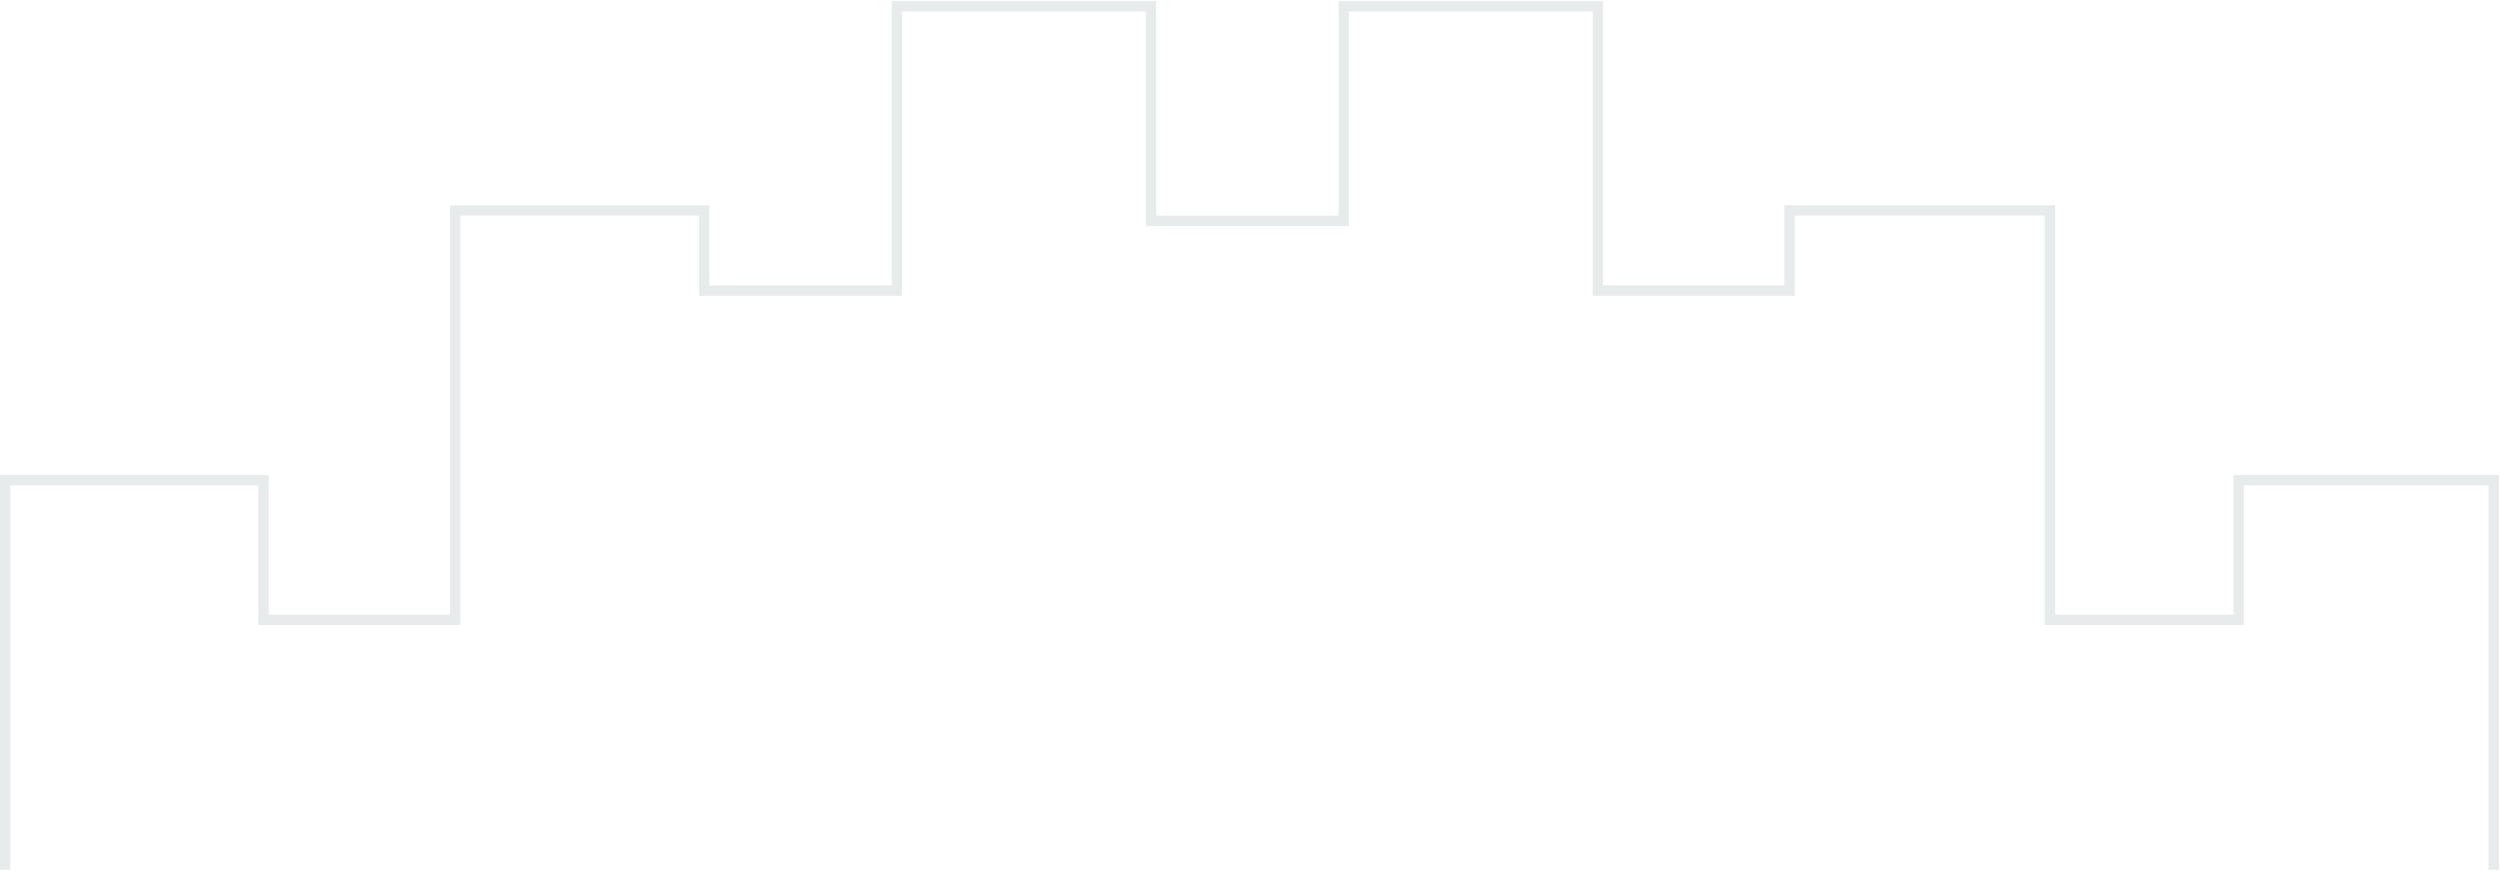
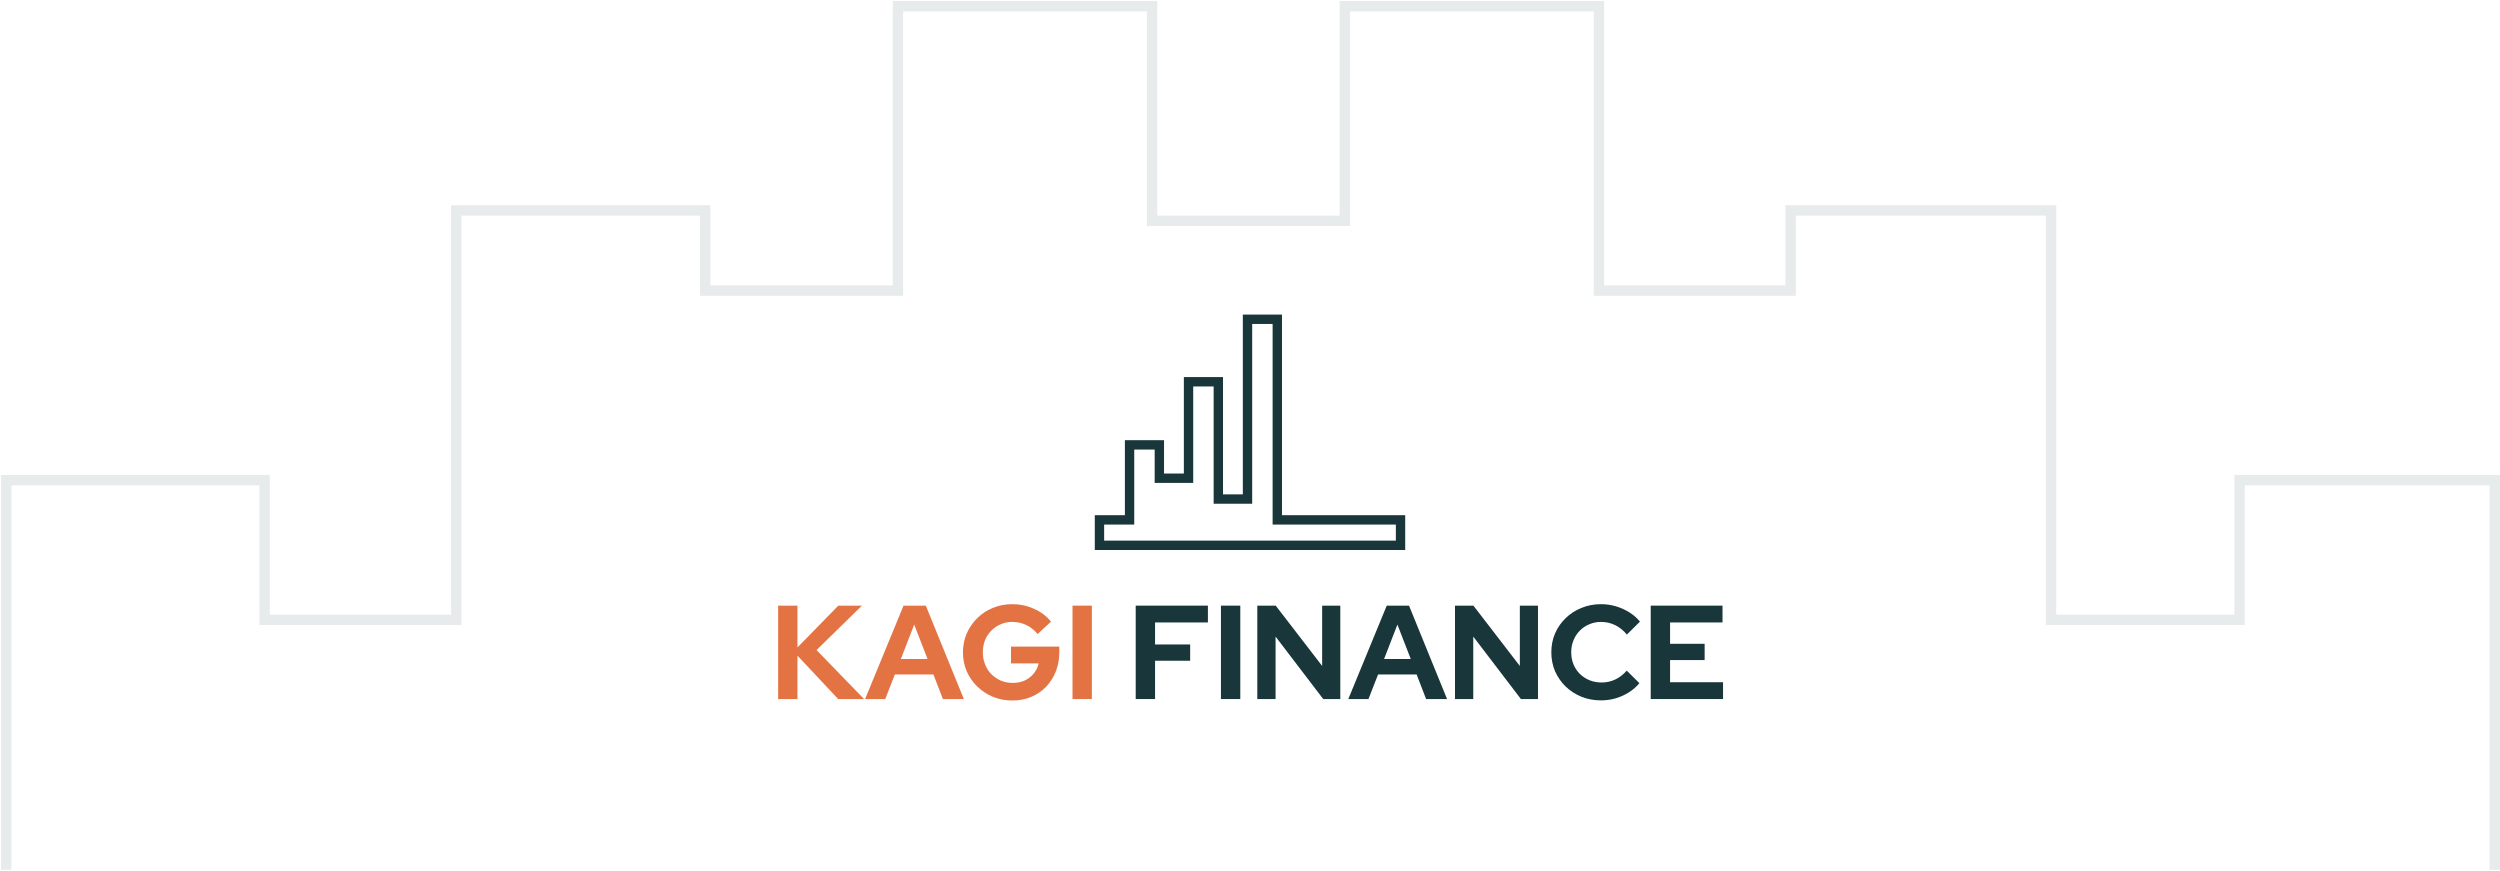
<svg xmlns="http://www.w3.org/2000/svg" width="1200" height="418" viewBox="0 0 1200 418" fill="none">
-   <path opacity="0.1" d="M2.5 417.5V230.5H126.5V297.5H218.5V101H338V139.5H430.5V3H552.5V106H645V3H767V139.5H859V101H984V297.5H1074.5V230.5H1197V417.5" stroke="#19363A" stroke-width="5" />
+   <path fill-rule="evenodd" clip-rule="evenodd" d="M596.558 151H615.349V247.293H674.5V264H525.5V247.293H539.945V211.293H558.737V227.293H568.251V181H587.043V237.293H596.558V151ZM601.05 155.5V241.793H582.55V185.5H572.744V231.793H554.244V215.793H544.437V251.793H529.992V259.5H670.008V251.793H610.857V155.5H601.05Z" fill="#19363A" />
+   <path d="M792.345 335.542V290.705H826.805V298.775H801.633V309.024H818.222V316.838H801.633V327.471H827.062V335.542H792.345Z" fill="#19363A" />
+   <path d="M768.468 336.182C765.137 336.182 762.02 335.606 759.116 334.453C756.213 333.257 753.672 331.613 751.494 329.521C749.359 327.428 747.672 324.994 746.434 322.219C745.238 319.4 744.64 316.368 744.64 313.123C744.64 309.835 745.238 306.803 746.434 304.028C747.672 301.209 749.38 298.754 751.558 296.661C753.736 294.569 756.255 292.946 759.116 291.793C762.02 290.598 765.137 290 768.468 290C770.945 290 773.336 290.342 775.642 291.025C777.948 291.708 780.083 292.669 782.047 293.907C784.054 295.146 785.762 296.64 787.171 298.391L780.894 304.604C779.272 302.597 777.393 301.081 775.258 300.056C773.165 299.031 770.902 298.519 768.468 298.519C766.461 298.519 764.582 298.903 762.831 299.672C761.081 300.398 759.565 301.423 758.284 302.747C757.003 304.028 755.999 305.565 755.273 307.358C754.547 309.109 754.184 311.031 754.184 313.123C754.184 315.173 754.547 317.094 755.273 318.888C755.999 320.639 757.024 322.176 758.348 323.5C759.671 324.781 761.209 325.784 762.959 326.51C764.753 327.236 766.696 327.599 768.788 327.599C771.137 327.599 773.336 327.108 775.386 326.126C777.435 325.144 779.25 323.734 780.83 321.898L786.915 327.919C785.506 329.627 783.819 331.101 781.855 332.339C779.891 333.577 777.756 334.538 775.45 335.221C773.187 335.862 770.859 336.182 768.468 336.182Z" fill="#19363A" />
+   <path d="M698.393 335.542V290.705H707.232L729.522 319.656V290.705H738.233V335.542H730.035L707.168 305.565V335.542H698.393Z" fill="#19363A" />
+   <path d="M647.188 335.542L665.635 290.705H676.332L694.587 335.542H684.53L679.983 323.756H661.471L656.859 335.542H647.188ZM664.354 316.326H677.164L670.759 299.8L664.354 316.326Z" fill="#19363A" />
+   <path d="M603.502 335.542V290.705H612.341L634.632 319.656V290.705H643.343V335.542H635.144L612.277 305.565V335.542H603.502Z" fill="#19363A" />
+   <path d="M586.05 335.542V290.705H595.338V335.542H586.05Z" fill="#19363A" />
+   <path d="M545.141 335.542V290.705H579.794V298.775H554.429V309.344H571.275V317.158H554.429V335.542H545.141Z" fill="#19363A" />
+   <path d="M514.804 335.542V290.705H524.092V335.542H514.804Z" fill="#E47344" />
+   <path d="M485.984 336.246C482.653 336.246 479.557 335.67 476.696 334.517C473.835 333.321 471.316 331.677 469.138 329.585C466.96 327.45 465.252 324.994 464.014 322.219C462.818 319.4 462.22 316.368 462.22 313.123C462.22 309.878 462.818 306.867 464.014 304.092C465.252 301.273 466.939 298.818 469.074 296.726C471.209 294.59 473.707 292.946 476.568 291.793C479.472 290.598 482.568 290 485.856 290C489.571 290 493.072 290.747 496.36 292.242C499.648 293.694 502.36 295.743 504.495 298.391L498.026 304.348C496.488 302.426 494.674 300.974 492.581 299.992C490.489 299.01 488.247 298.519 485.856 298.519C483.849 298.519 481.991 298.903 480.283 299.672C478.575 300.398 477.08 301.423 475.799 302.747C474.518 304.028 473.515 305.565 472.789 307.358C472.106 309.109 471.764 311.031 471.764 313.123C471.764 315.215 472.127 317.158 472.853 318.952C473.579 320.745 474.582 322.304 475.863 323.628C477.187 324.909 478.703 325.934 480.411 326.702C482.162 327.428 484.062 327.791 486.112 327.791C488.247 327.791 490.169 327.407 491.877 326.638C493.585 325.827 495.015 324.717 496.168 323.307C497.364 321.856 498.154 320.233 498.538 318.439H485.279V310.369H508.466V313.187C508.466 316.518 507.89 319.592 506.737 322.411C505.627 325.186 504.068 327.62 502.061 329.713C500.054 331.762 497.684 333.364 494.951 334.517C492.218 335.67 489.229 336.246 485.984 336.246Z" fill="#E47344" />
+   <path d="M415.247 335.542L433.694 290.705H444.391L462.646 335.542H452.589L448.042 323.756H429.53L424.919 335.542H415.247ZM432.413 316.326H445.223L438.818 299.8L432.413 316.326Z" fill="#E47344" />
+   <path d="M373.5 335.542V290.705H382.788V310.753L402.388 290.705H413.725L391.947 312.034L414.75 335.542H402.324L382.788 314.724V335.542H373.5Z" fill="#E47344" />
+   <path opacity="0.1" d="M3 417.5V230.5H127V297.5H219V101H338.5V139.5H431V3H553V106H645.5V3H767.5V139.5H859.5V101H984.5V297.5H1075V230.5H1197.5V417.5" stroke="#19363A" stroke-width="5" />
</svg>
